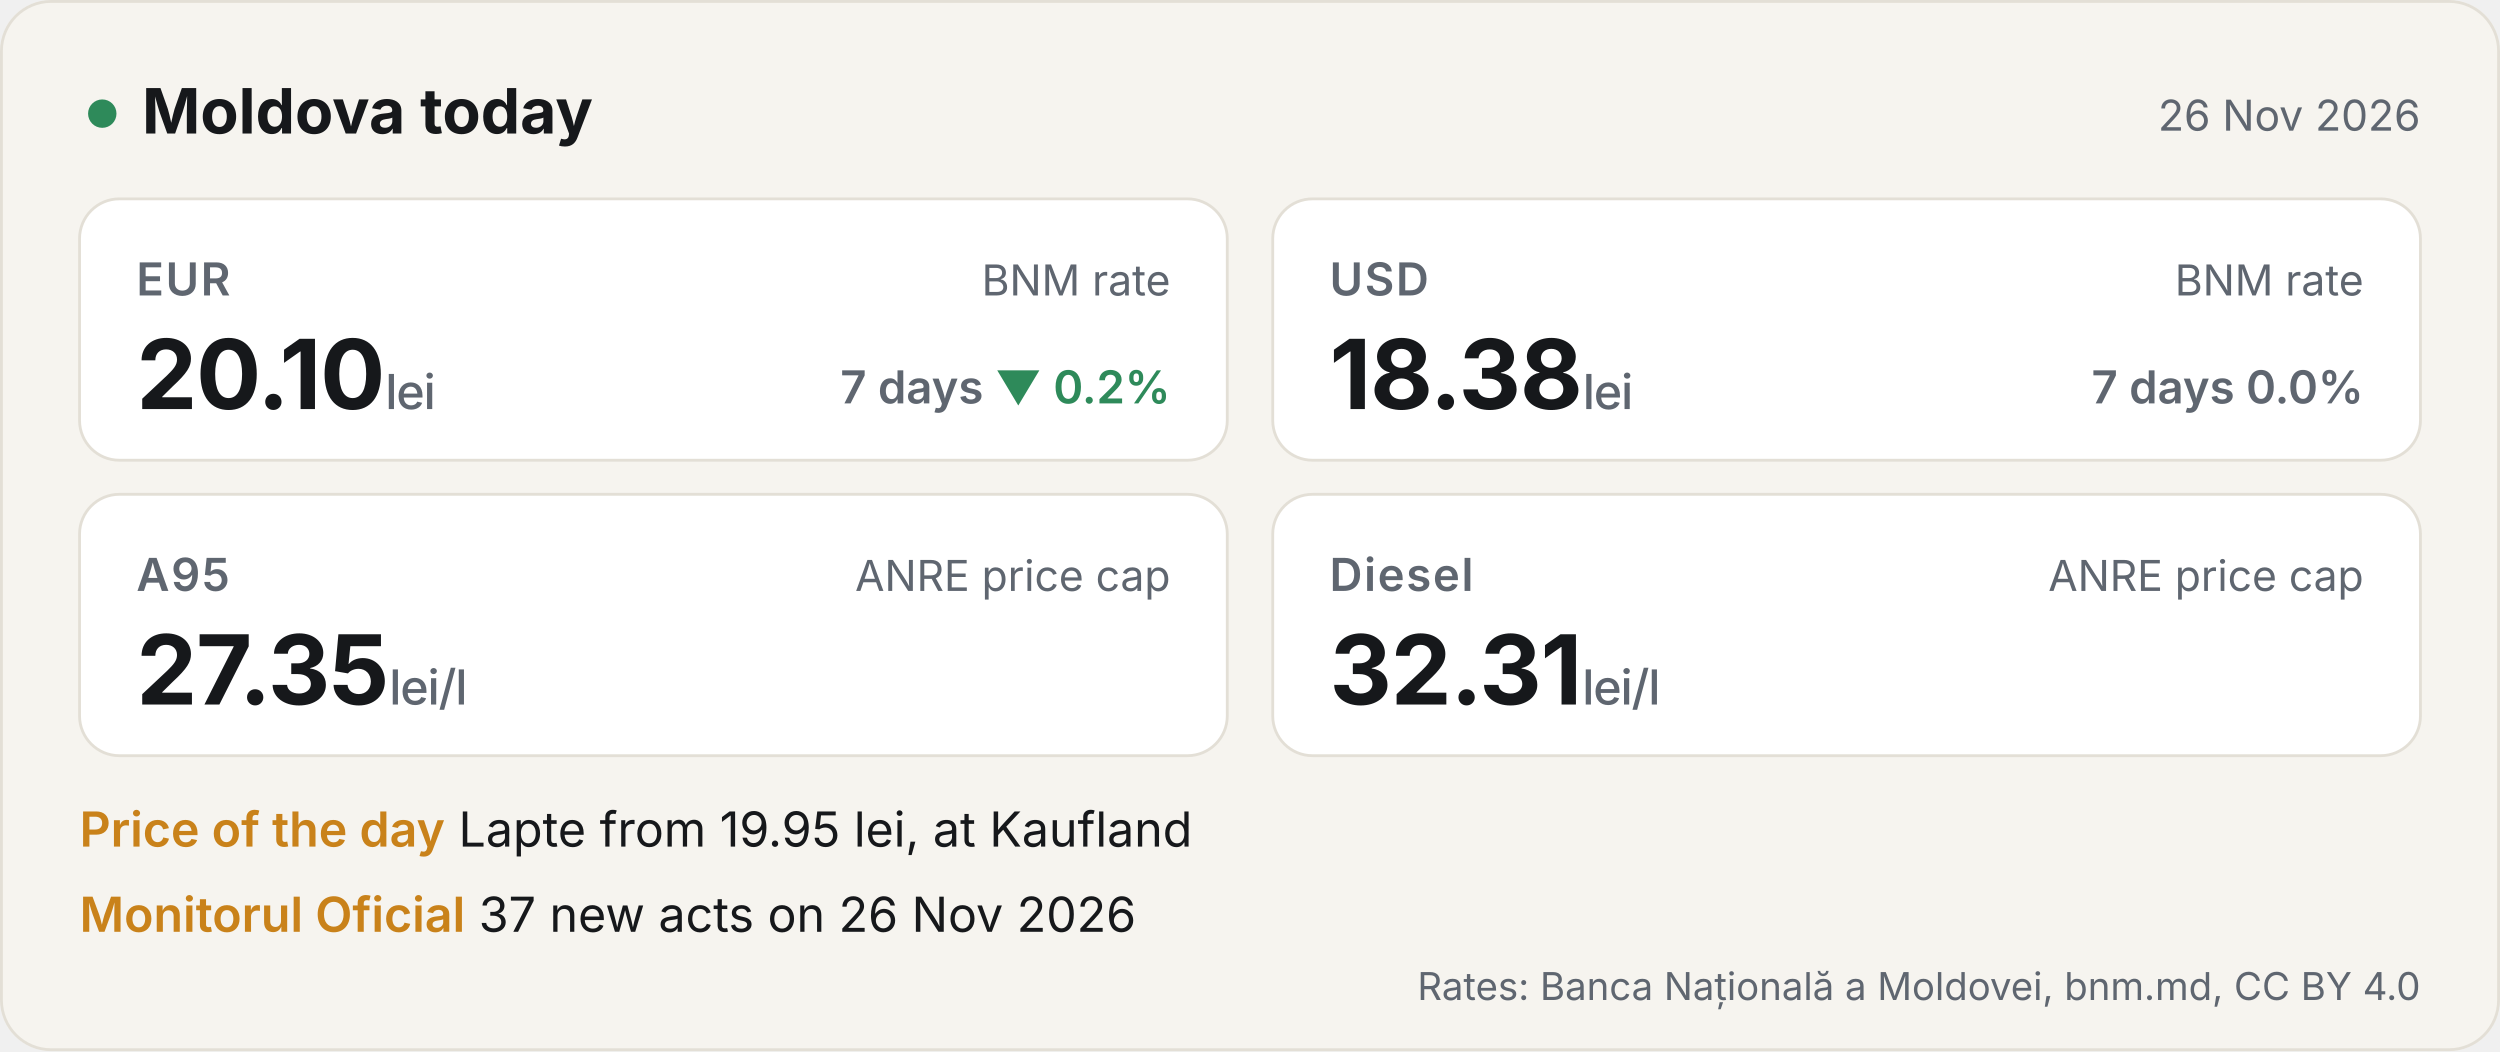
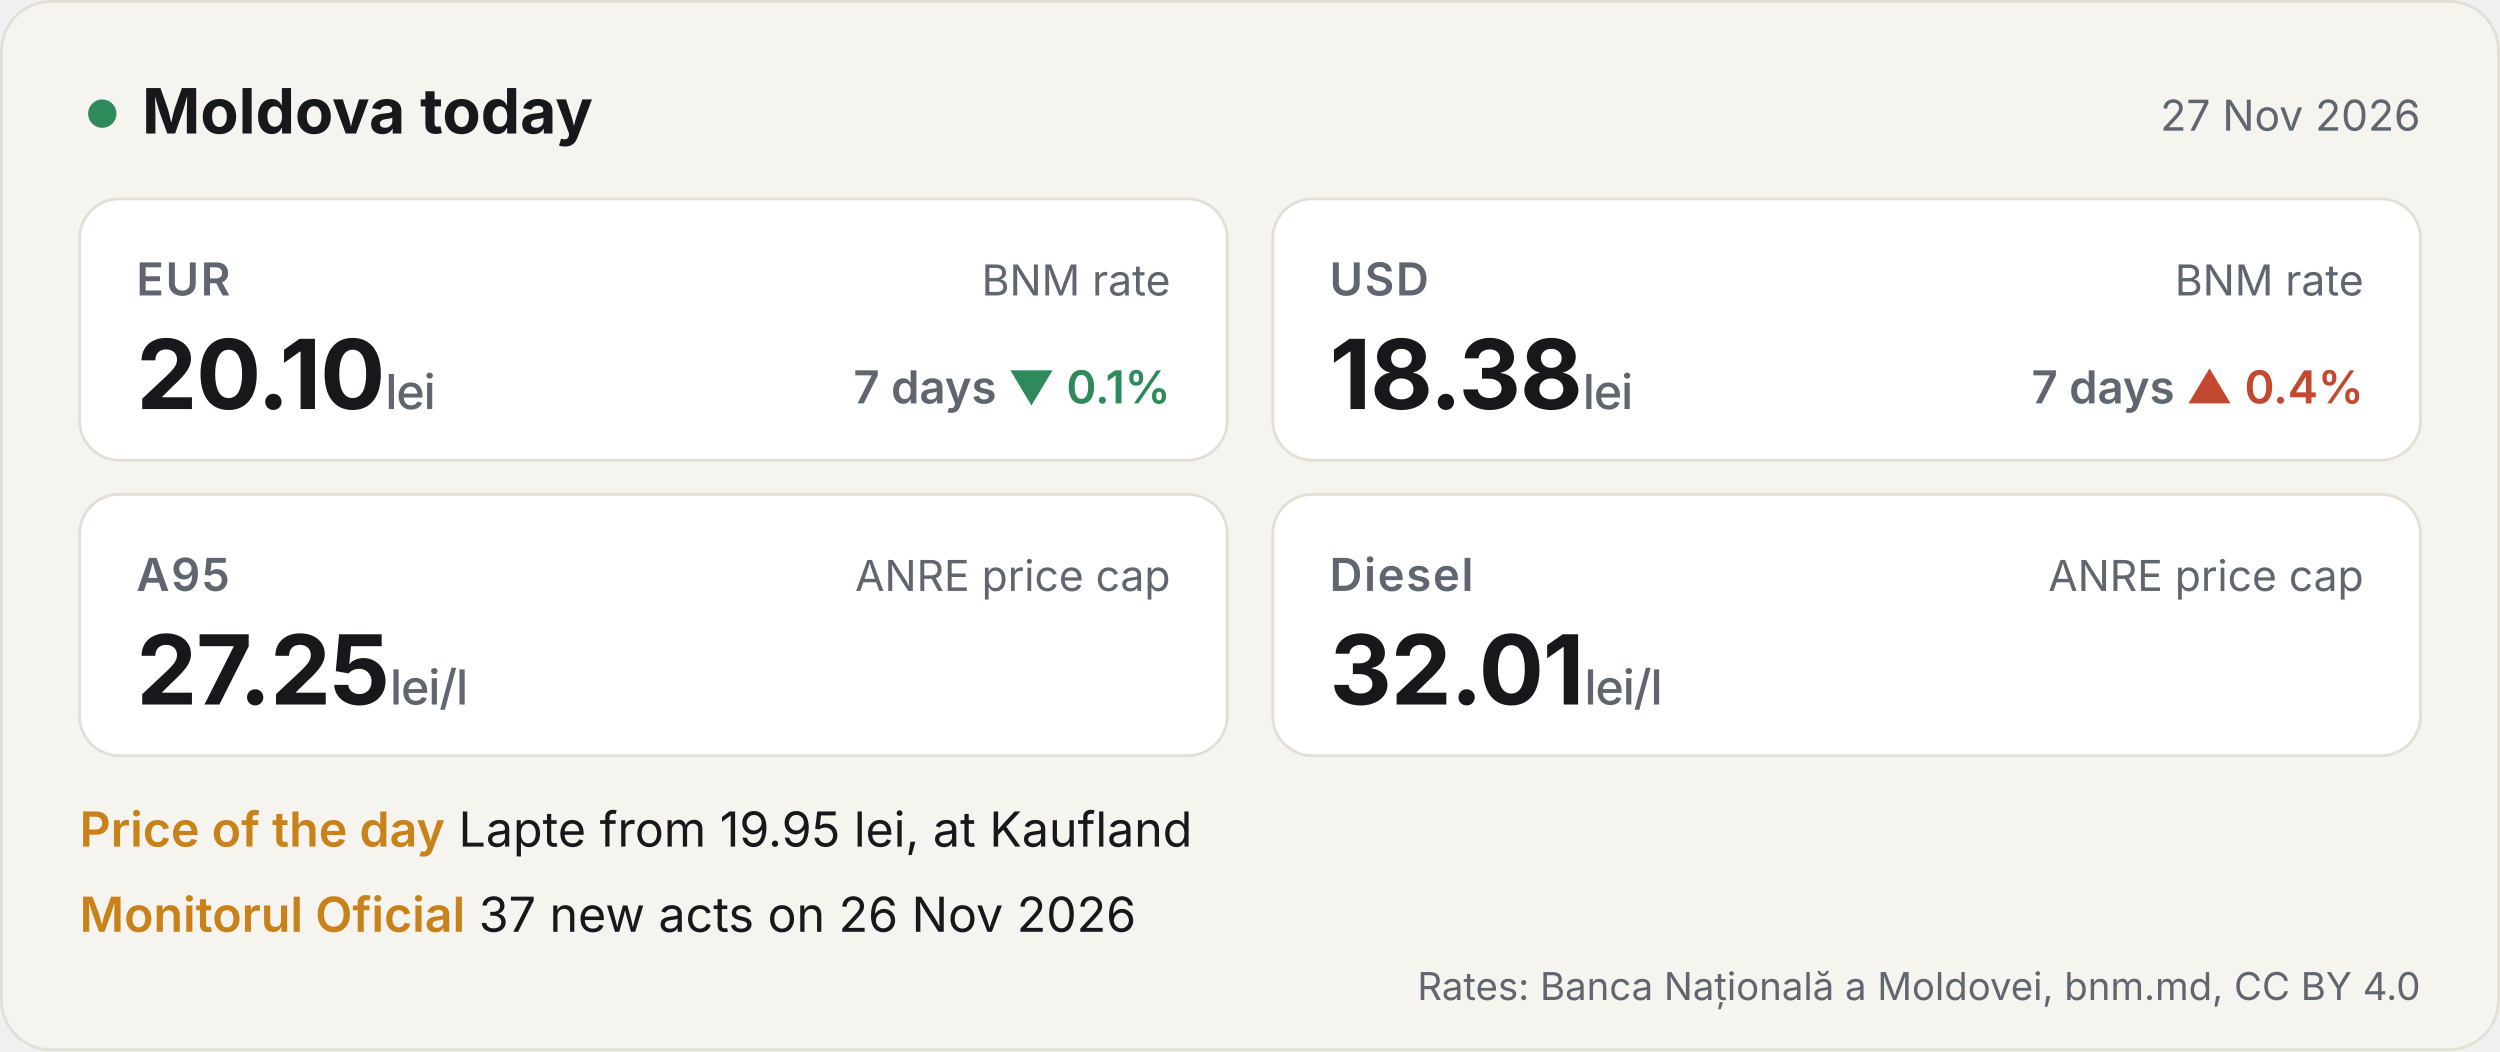
<svg xmlns="http://www.w3.org/2000/svg" width="880" height="370" viewBox="0 0 880 370" role="img" aria-label="Moldova today: EUR 20.101 lei, USD 18.3755 lei">
  <style>.h{font:700 22px -apple-system,BlinkMacSystemFont,'Segoe UI',Inter,Helvetica,Arial,sans-serif;fill:#16181B}.d{font:400 15px -apple-system,BlinkMacSystemFont,'Segoe UI',Inter,Helvetica,Arial,sans-serif;fill:#5F6670}.k{font:600 16px -apple-system,BlinkMacSystemFont,'Segoe UI',Inter,Helvetica,Arial,sans-serif;fill:#5F6670;letter-spacing:.6px}.v{font:700 34px -apple-system,BlinkMacSystemFont,'Segoe UI',Inter,Helvetica,Arial,sans-serif;fill:#16181B;letter-spacing:-.4px}.u{font:500 17px -apple-system,BlinkMacSystemFont,'Segoe UI',Inter,Helvetica,Arial,sans-serif;fill:#5F6670}.src{font:400 15px -apple-system,BlinkMacSystemFont,'Segoe UI',Inter,Helvetica,Arial,sans-serif;fill:#5F6670}.chg{font:600 16px -apple-system,BlinkMacSystemFont,'Segoe UI',Inter,Helvetica,Arial,sans-serif;fill:#5F6670}
.row{font:400 17px -apple-system,BlinkMacSystemFont,'Segoe UI',Inter,Helvetica,Arial,sans-serif;fill:#16181B}.acc{fill:#C9821A;font-weight:600}.foot{font:400 13.5px -apple-system,BlinkMacSystemFont,'Segoe UI',Inter,Helvetica,Arial,sans-serif;fill:#5F6670}.tile{animation:in .7s ease-out both}@keyframes in{from{opacity:0;transform:translateY(10px)}to{opacity:1;transform:none}}
.live{fill:#2E8A5A;animation:blink 2s infinite}@keyframes blink{50%{opacity:.25}}@media (prefers-reduced-motion:reduce){*{animation:none!important}}</style>
  <rect width="880" height="370" rx="18" fill="#F6F4EF" />
  <rect x=".5" y=".5" width="879" height="369" rx="17.5" fill="none" stroke="#E3DFD6" />
  <circle cx="36" cy="40" r="5" class="live" />
  <text x="50" y="47" class="h">Moldova today</text>
-   <text x="852" y="46" class="d" text-anchor="end">26 Nov 2026</text>
+   <text x="852" y="46" class="d" text-anchor="end">27 Nov 2026</text>
  <g class="tile" style="animation-delay:0s">
    <rect x="28" y="70" width="404" height="92" rx="14" fill="#FFFFFF" stroke="#E3DFD6" />
    <text x="48" y="104" class="k">EUR</text>
    <text x="48" y="144" class="v">20.10<tspan class="u"> lei</tspan>
    </text>
    <text x="412" y="104" class="src" text-anchor="end">BNM rate</text>
-     <text x="412" y="142" class="chg" text-anchor="end">7 days <tspan fill="#2E8A5A">▼ 0.2%</tspan>
+     <text x="412" y="142" class="chg" text-anchor="end">7 days <tspan fill="#2E8A5A">▼ 0.1%</tspan>
    </text>
  </g>
  <g class="tile" style="animation-delay:0.12s">
    <rect x="448" y="70" width="404" height="92" rx="14" fill="#FFFFFF" stroke="#E3DFD6" />
    <text x="468" y="104" class="k">USD</text>
    <text x="468" y="144" class="v">18.38<tspan class="u"> lei</tspan>
    </text>
    <text x="832" y="104" class="src" text-anchor="end">BNM rate</text>
-     <text x="832" y="142" class="chg" text-anchor="end">7 days <tspan fill="#5F6670">0.0%</tspan>
+     <text x="832" y="142" class="chg" text-anchor="end">7 days <tspan fill="#C2492F">▲ 0.4%</tspan>
    </text>
  </g>
  <g class="tile" style="animation-delay:0.24s">
    <rect x="28" y="174" width="404" height="92" rx="14" fill="#FFFFFF" stroke="#E3DFD6" />
    <text x="48" y="208" class="k">A95</text>
-     <text x="48" y="248" class="v">27.35<tspan class="u"> lei/l</tspan>
+     <text x="48" y="248" class="v">27.25<tspan class="u"> lei/l</tspan>
    </text>
    <text x="412" y="208" class="src" text-anchor="end">ANRE price cap</text>
  </g>
  <g class="tile" style="animation-delay:0.36s">
    <rect x="448" y="174" width="404" height="92" rx="14" fill="#FFFFFF" stroke="#E3DFD6" />
    <text x="468" y="208" class="k">Diesel</text>
-     <text x="468" y="248" class="v">32.31<tspan class="u"> lei/l</tspan>
+     <text x="468" y="248" class="v">32.01<tspan class="u"> lei/l</tspan>
    </text>
    <text x="832" y="208" class="src" text-anchor="end">ANRE price cap</text>
  </g>
  <text x="28" y="298" class="row">
    <tspan class="acc">Price of the day</tspan>   Lapte from 19.95 lei, at Kaufland</text>
  <text x="28" y="328" class="row">
    <tspan class="acc">Monitorul Oficial</tspan>   37 new acts on 26 Nov 2026</text>
  <text x="852" y="352" class="foot" text-anchor="end">Rates: Banca Națională a Moldovei, bnm.md, CC BY 4.0</text>
</svg>
